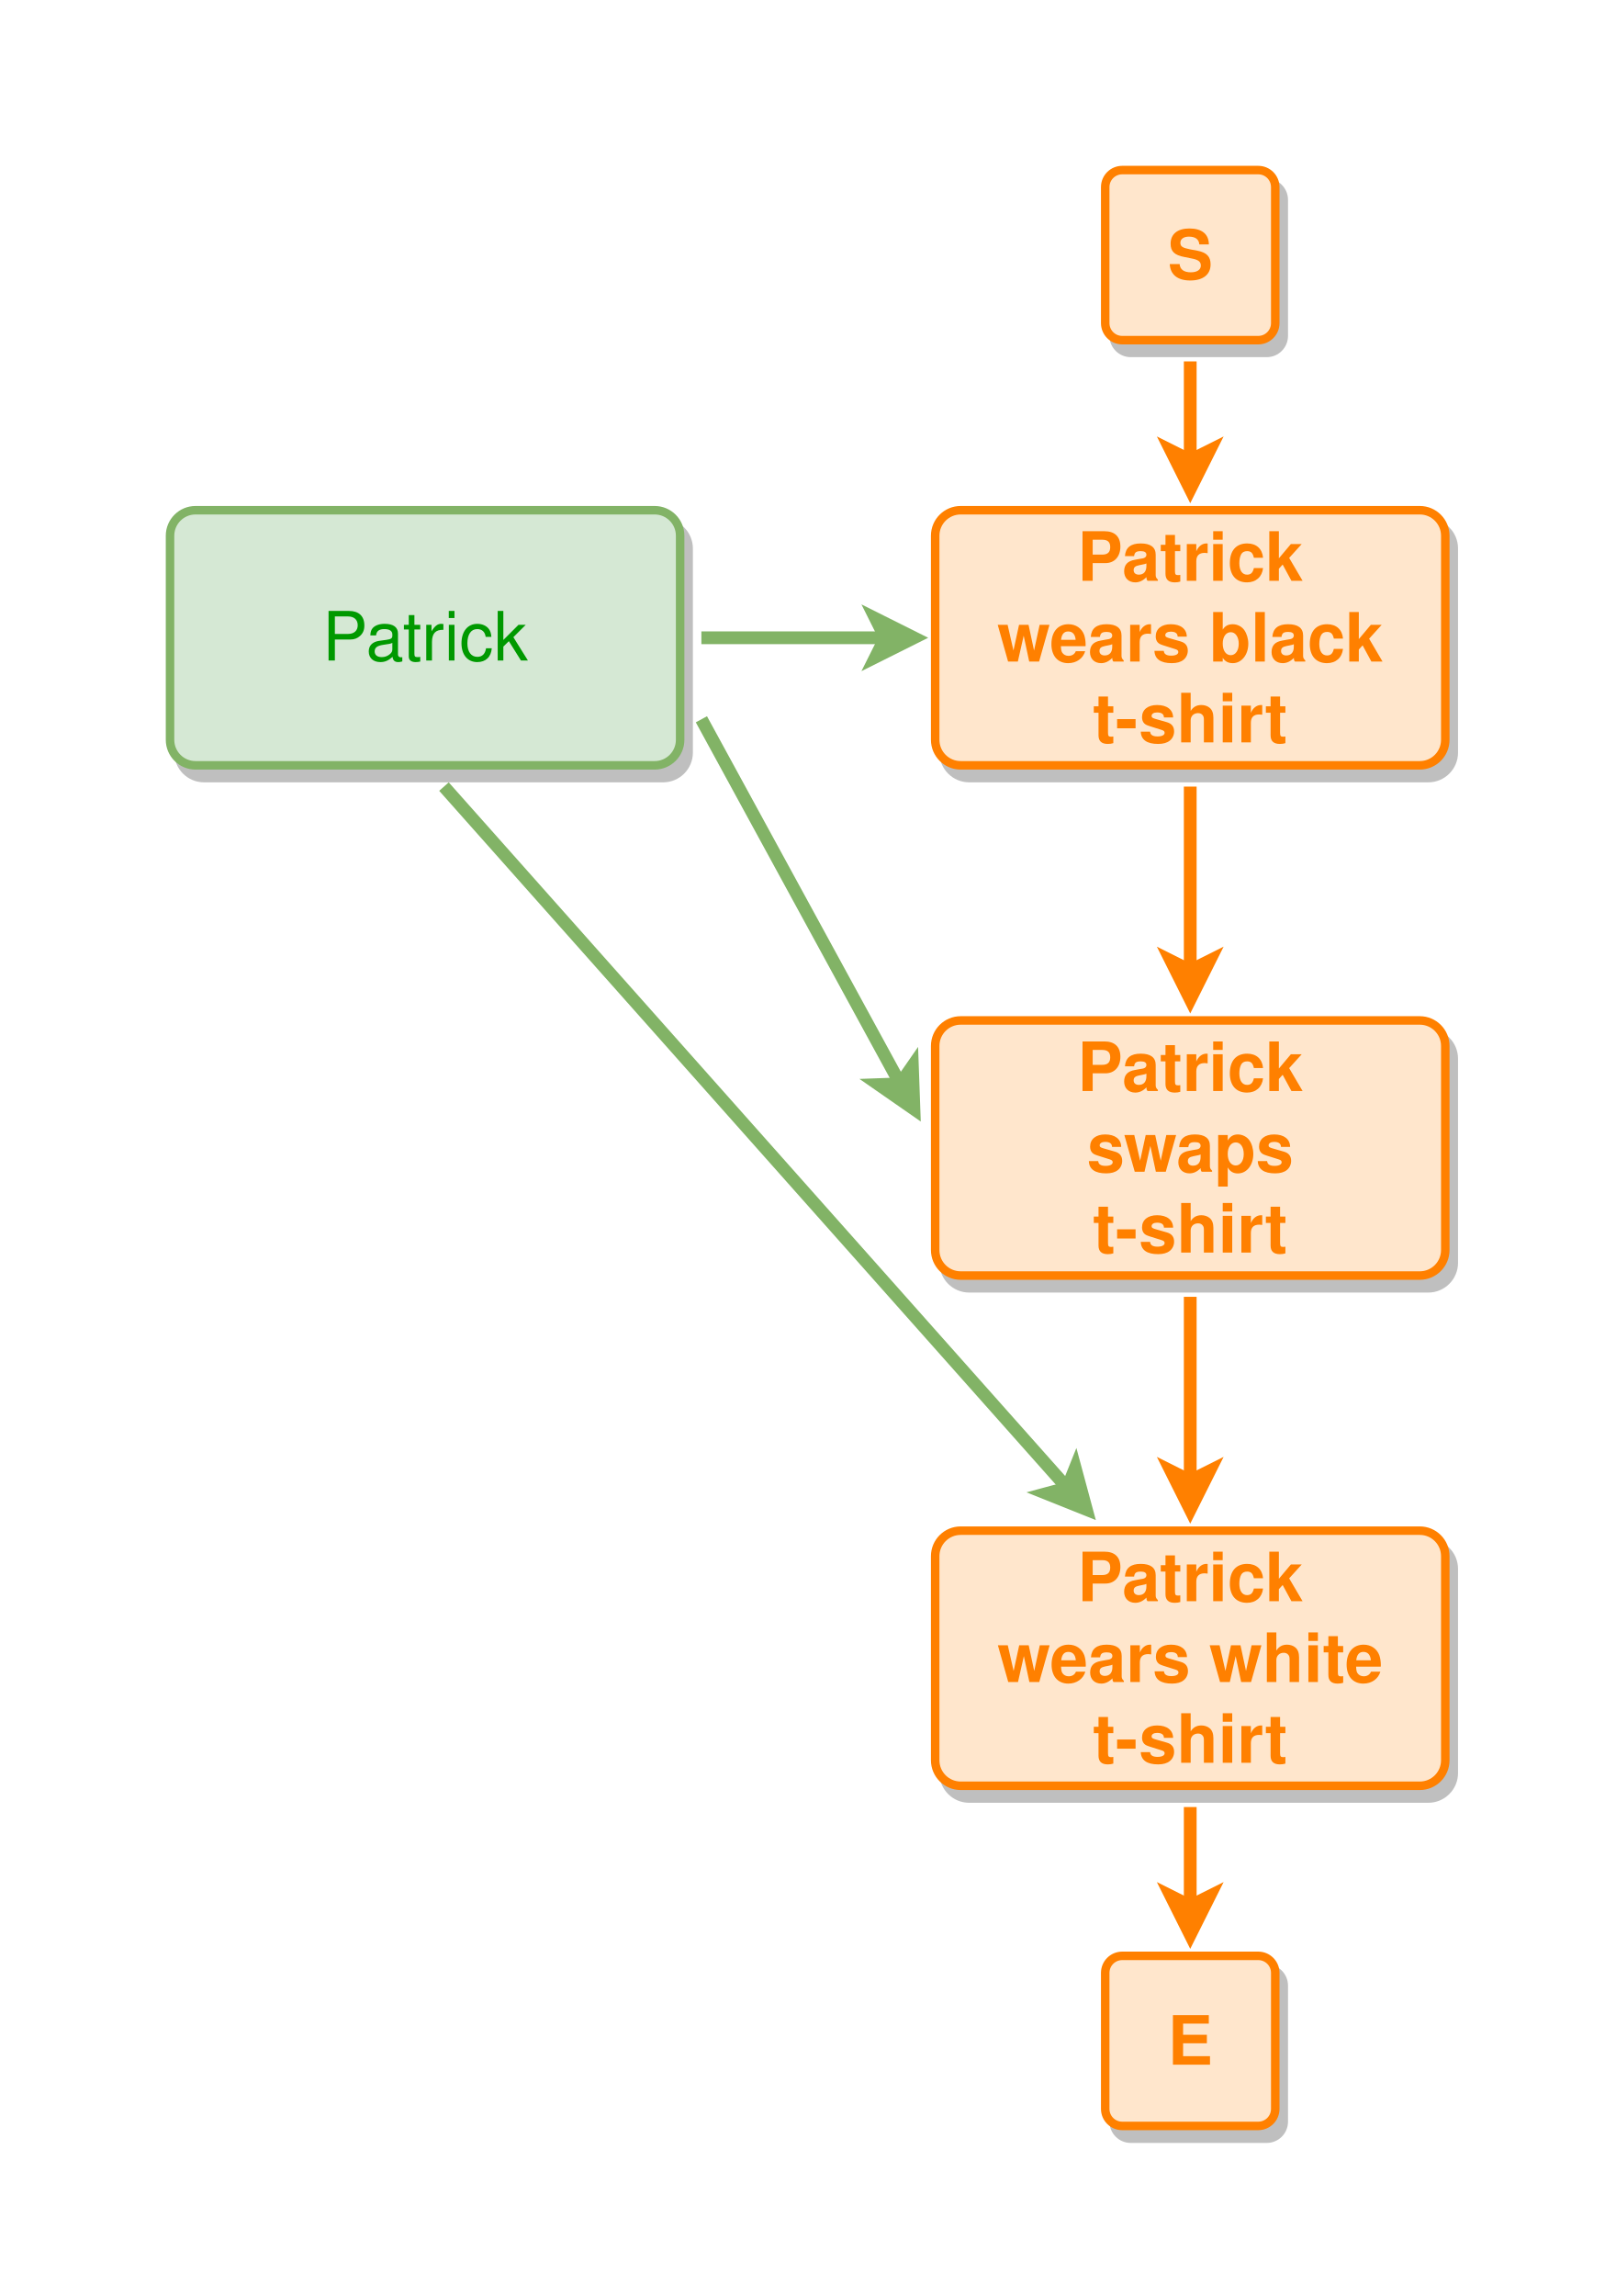
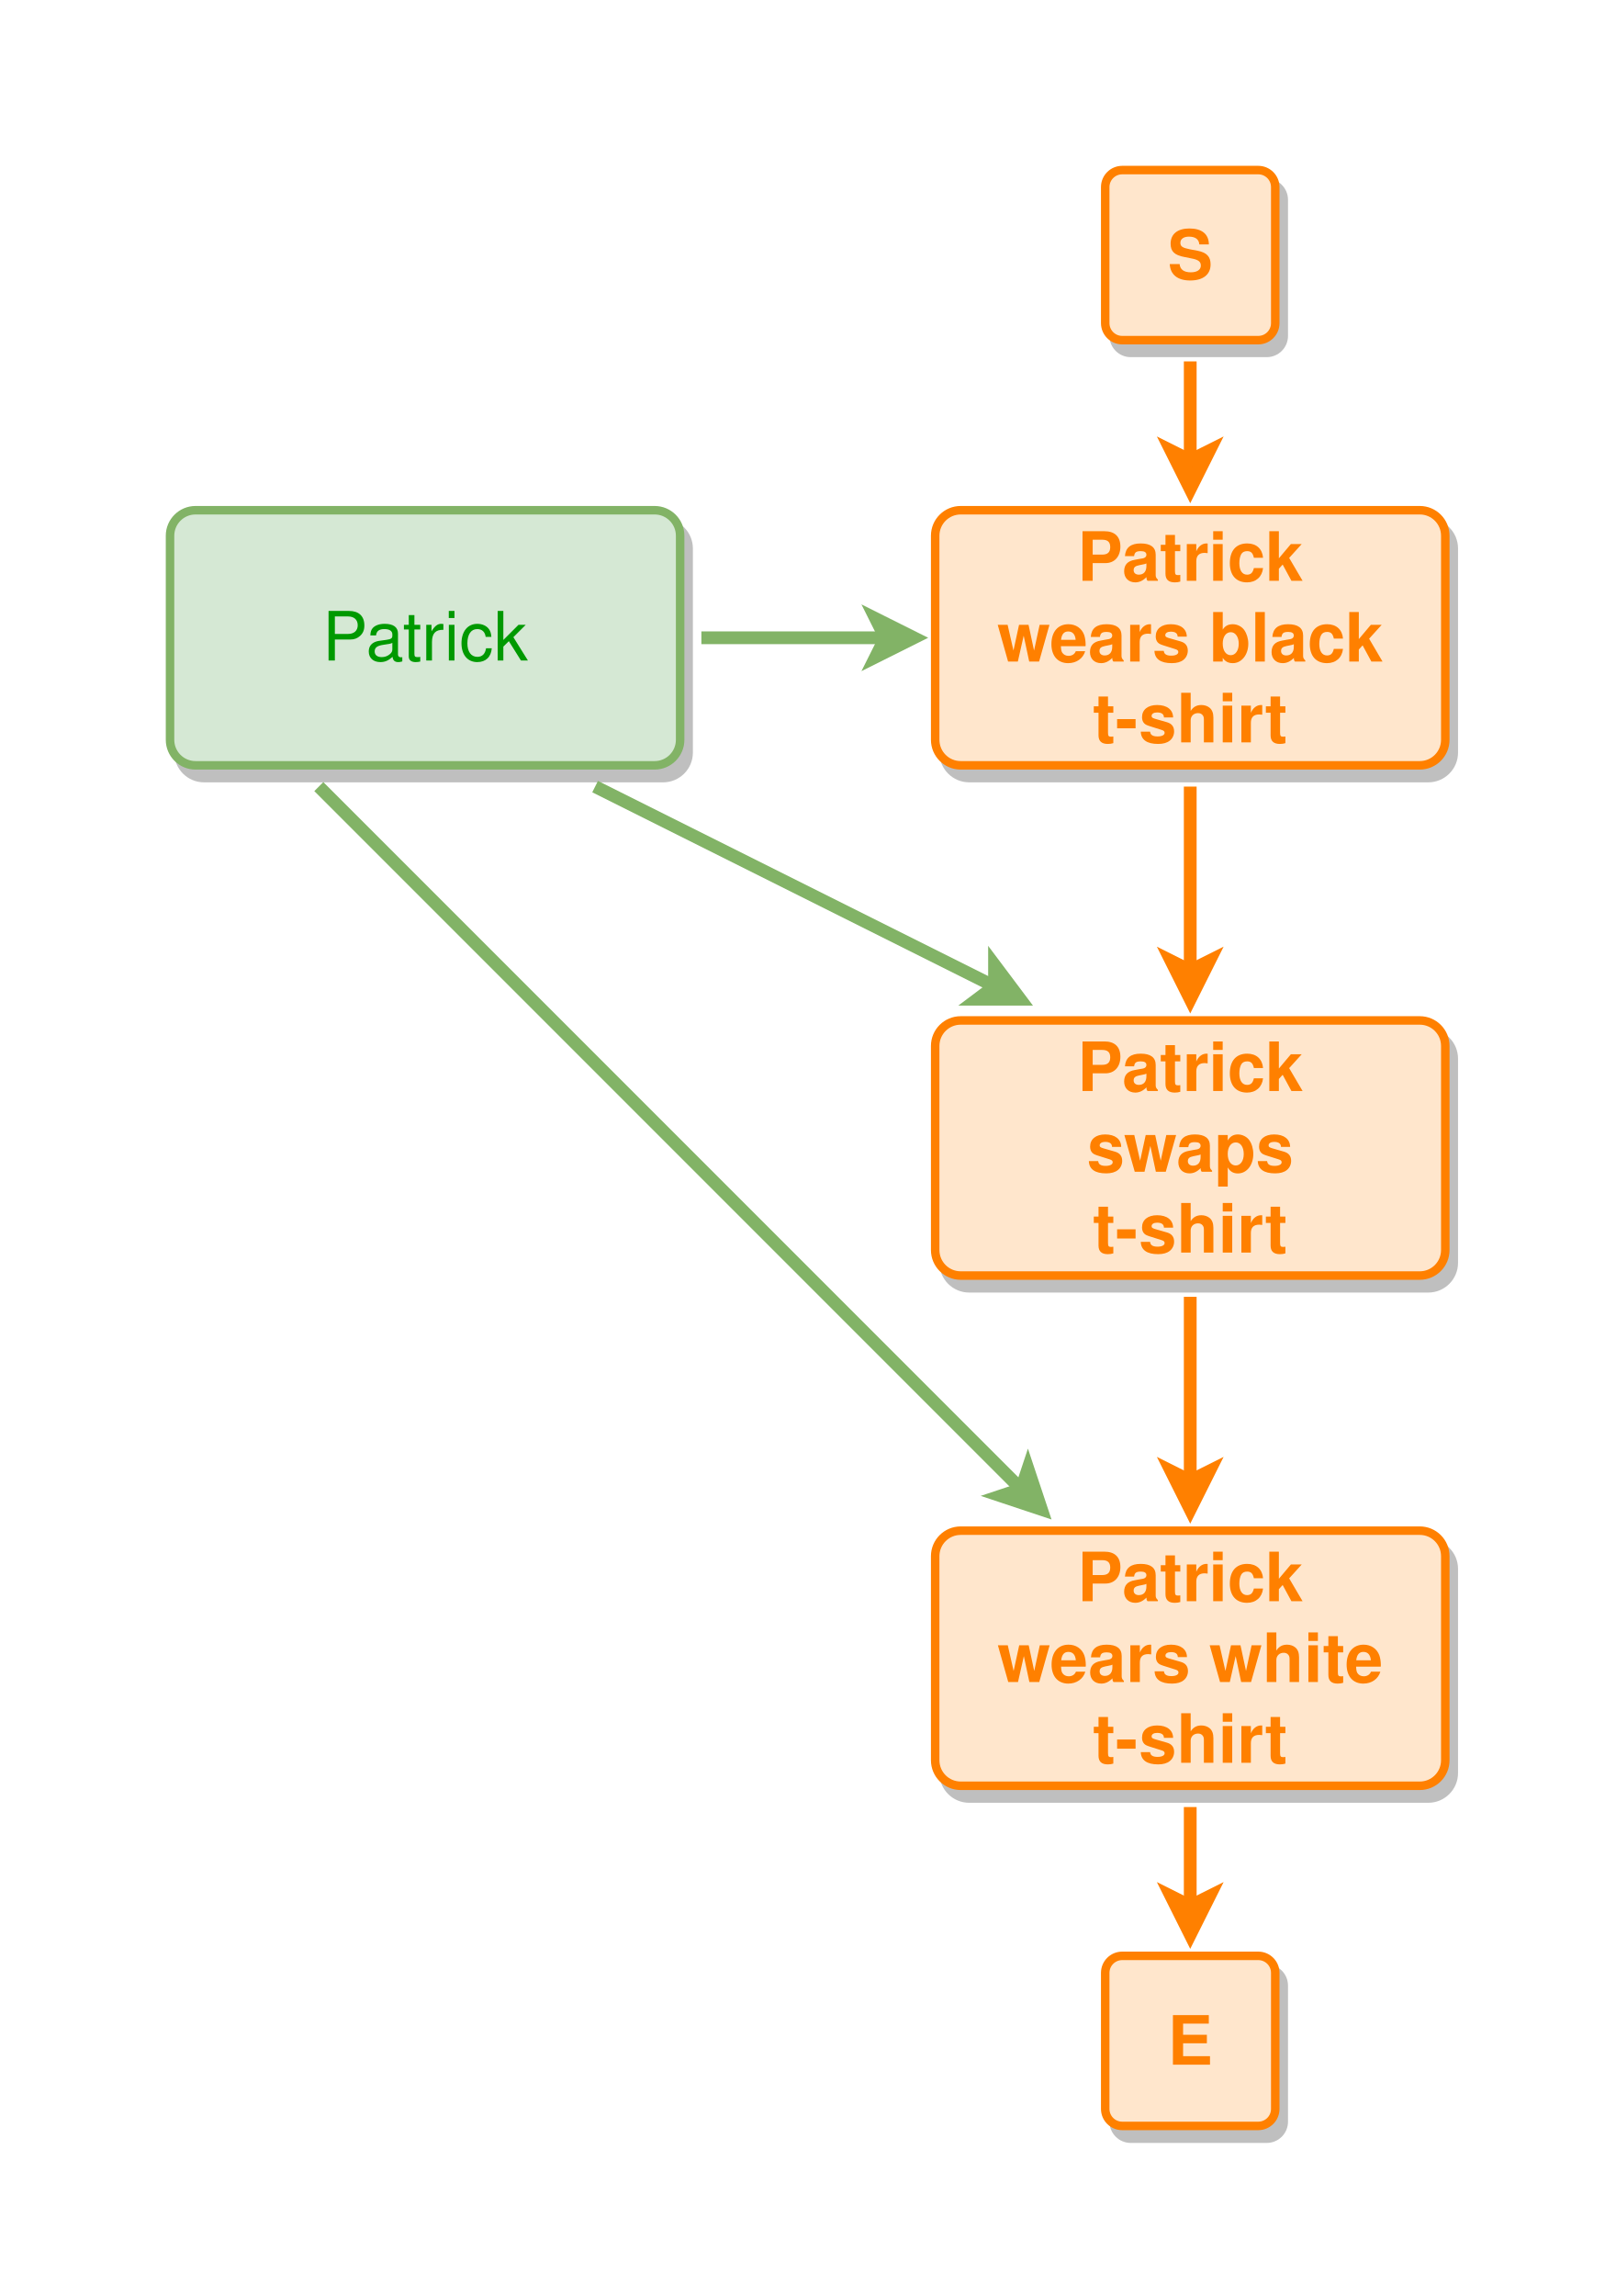
<svg xmlns="http://www.w3.org/2000/svg" width="380" height="540" viewBox="0 0 380 540">
  <defs>
  </defs>
  <g id="container-shells">
  </g>
  <g id="node-shadows">
    <rect x="220" y="120" width="120" height="60" rx="6" ry="6" fill="#000000" stroke="#000000" stroke-width="2" opacity="0.25" transform="translate(2,3)" />
    <rect x="220" y="240" width="120" height="60" rx="6" ry="6" fill="#000000" stroke="#000000" stroke-width="2" opacity="0.25" transform="translate(2,3)" />
    <rect x="220" y="360" width="120" height="60" rx="6" ry="6" fill="#000000" stroke="#000000" stroke-width="2" opacity="0.25" transform="translate(2,3)" />
    <rect x="40" y="120" width="120" height="60" rx="6" ry="6" fill="#000000" stroke="#000000" stroke-width="2" opacity="0.25" transform="translate(2,3)" />
    <rect x="260" y="40" width="40" height="40" rx="4" ry="4" fill="#000000" stroke="#000000" stroke-width="2" opacity="0.25" transform="translate(2,3)" />
    <rect x="260" y="460" width="40" height="40" rx="4" ry="4" fill="#000000" stroke="#000000" stroke-width="2" opacity="0.25" transform="translate(2,3)" />
  </g>
  <g id="edges">
    <g class="edge" data-edge-idx="0" data-edge-base="leadsto" data-edge-from="1" data-edge-to="2">
      <line x1="280.00" y1="185.00" x2="280.00" y2="228.25" stroke="#ff8000" stroke-width="3" />
      <path d="M 280.00 235.00 L 275.50 226.00 L 280.00 228.25 L 284.50 226.00 Z" fill="#ff8000" stroke="#ff8000" stroke-width="3" stroke-miterlimit="10" />
    </g>
    <g class="edge" data-edge-idx="1" data-edge-base="leadsto" data-edge-from="2" data-edge-to="3">
      <line x1="280.00" y1="305.00" x2="280.00" y2="348.25" stroke="#ff8000" stroke-width="3" />
      <path d="M 280.00 355.00 L 275.50 346.00 L 280.00 348.25 L 284.50 346.00 Z" fill="#ff8000" stroke="#ff8000" stroke-width="3" stroke-miterlimit="10" />
    </g>
    <g class="edge" data-edge-idx="2" data-edge-base="partof" data-edge-from="4" data-edge-to="1">
      <line x1="165.00" y1="150.00" x2="208.25" y2="150.00" stroke="#82b366" stroke-width="3" />
      <path d="M 215.00 150.00 L 206.00 154.50 L 208.25 150.00 L 206.00 145.50 Z" fill="#82b366" stroke="#82b366" stroke-width="3" stroke-miterlimit="10" />
    </g>
    <g class="edge" data-edge-idx="3" data-edge-base="partof" data-edge-from="4" data-edge-to="2">
-       <line x1="165.00" y1="169.17" x2="211.77" y2="254.91" stroke="#82b366" stroke-width="3" />
-       <path d="M 215.00 260.83 L 206.74 255.09 L 211.77 254.91 L 214.64 250.78 Z" fill="#82b366" stroke="#82b366" stroke-width="3" stroke-miterlimit="10" />
+       <line x1="140.00" y1="185.00" x2="233.96" y2="231.98" stroke="#82b366" stroke-width="3" />
+       <path d="M 240.00 235.00 L 229.94 235.00 L 233.96 231.98 L 233.96 226.95 Z" fill="#82b366" stroke="#82b366" stroke-width="3" stroke-miterlimit="10" />
    </g>
    <g class="edge" data-edge-idx="4" data-edge-base="partof" data-edge-from="4" data-edge-to="3">
-       <line x1="104.44" y1="185.00" x2="251.07" y2="349.95" stroke="#82b366" stroke-width="3" />
-       <path d="M 255.56 355.00 L 246.21 351.26 L 251.07 349.95 L 252.94 345.28 Z" fill="#82b366" stroke="#82b366" stroke-width="3" stroke-miterlimit="10" />
+       <line x1="75.00" y1="185.00" x2="240.23" y2="350.23" stroke="#82b366" stroke-width="3" />
+       <path d="M 245.00 355.00 L 235.45 351.82 L 240.23 350.23 L 241.82 345.45 Z" fill="#82b366" stroke="#82b366" stroke-width="3" stroke-miterlimit="10" />
    </g>
    <g class="edge" data-edge-idx="5" data-edge-base="leadsto" data-edge-from="5" data-edge-to="1">
      <line x1="280.00" y1="85.00" x2="280.00" y2="108.25" stroke="#ff8000" stroke-width="3" />
      <path d="M 280.00 115.00 L 275.50 106.00 L 280.00 108.25 L 284.50 106.00 Z" fill="#ff8000" stroke="#ff8000" stroke-width="3" stroke-miterlimit="10" />
    </g>
    <g class="edge" data-edge-idx="6" data-edge-base="leadsto" data-edge-from="3" data-edge-to="6">
      <line x1="280.00" y1="425.00" x2="280.00" y2="448.25" stroke="#ff8000" stroke-width="3" />
      <path d="M 280.00 455.00 L 275.50 446.00 L 280.00 448.25 L 284.50 446.00 Z" fill="#ff8000" stroke="#ff8000" stroke-width="3" stroke-miterlimit="10" />
    </g>
  </g>
  <g id="nodes">
    <rect x="220" y="120" width="120" height="60" rx="6" ry="6" fill="#ffe6cc" stroke="#ff8000" stroke-width="2" />
    <text x="280" y="131" text-anchor="middle" dominant-baseline="middle" font-family="Helvetica,Inter,Segoe UI,Arial" font-size="16" font-weight="bold" fill="#ff8000">Patrick</text>
    <text x="280" y="150" text-anchor="middle" dominant-baseline="middle" font-family="Helvetica,Inter,Segoe UI,Arial" font-size="16" font-weight="bold" fill="#ff8000">wears black</text>
    <text x="280" y="169" text-anchor="middle" dominant-baseline="middle" font-family="Helvetica,Inter,Segoe UI,Arial" font-size="16" font-weight="bold" fill="#ff8000">t-shirt</text>
    <rect x="220" y="240" width="120" height="60" rx="6" ry="6" fill="#ffe6cc" stroke="#ff8000" stroke-width="2" />
    <text x="280" y="251" text-anchor="middle" dominant-baseline="middle" font-family="Helvetica,Inter,Segoe UI,Arial" font-size="16" font-weight="bold" fill="#ff8000">Patrick</text>
    <text x="280" y="270" text-anchor="middle" dominant-baseline="middle" font-family="Helvetica,Inter,Segoe UI,Arial" font-size="16" font-weight="bold" fill="#ff8000">swaps</text>
    <text x="280" y="289" text-anchor="middle" dominant-baseline="middle" font-family="Helvetica,Inter,Segoe UI,Arial" font-size="16" font-weight="bold" fill="#ff8000">t-shirt</text>
    <rect x="220" y="360" width="120" height="60" rx="6" ry="6" fill="#ffe6cc" stroke="#ff8000" stroke-width="2" />
    <text x="280" y="371" text-anchor="middle" dominant-baseline="middle" font-family="Helvetica,Inter,Segoe UI,Arial" font-size="16" font-weight="bold" fill="#ff8000">Patrick</text>
    <text x="280" y="390" text-anchor="middle" dominant-baseline="middle" font-family="Helvetica,Inter,Segoe UI,Arial" font-size="16" font-weight="bold" fill="#ff8000">wears white</text>
    <text x="280" y="409" text-anchor="middle" dominant-baseline="middle" font-family="Helvetica,Inter,Segoe UI,Arial" font-size="16" font-weight="bold" fill="#ff8000">t-shirt</text>
    <rect x="40" y="120" width="120" height="60" rx="6" ry="6" fill="#d5e8d4" stroke="#82b366" stroke-width="2" />
    <text x="100" y="150" text-anchor="middle" dominant-baseline="middle" font-family="Helvetica,Inter,Segoe UI,Arial" font-size="16" font-weight="normal" fill="#009900">Patrick</text>
    <rect x="260" y="40" width="40" height="40" rx="4" ry="4" fill="#ffe6cc" stroke="#ff8000" stroke-width="2" />
    <text x="280" y="60" text-anchor="middle" dominant-baseline="middle" font-family="Helvetica,Inter,Segoe UI,Arial" font-size="16" font-weight="bold" fill="#ff8000">S</text>
    <rect x="260" y="460" width="40" height="40" rx="4" ry="4" fill="#ffe6cc" stroke="#ff8000" stroke-width="2" />
    <text x="280" y="480" text-anchor="middle" dominant-baseline="middle" font-family="Helvetica,Inter,Segoe UI,Arial" font-size="16" font-weight="bold" fill="#ff8000">E</text>
  </g>
</svg>
